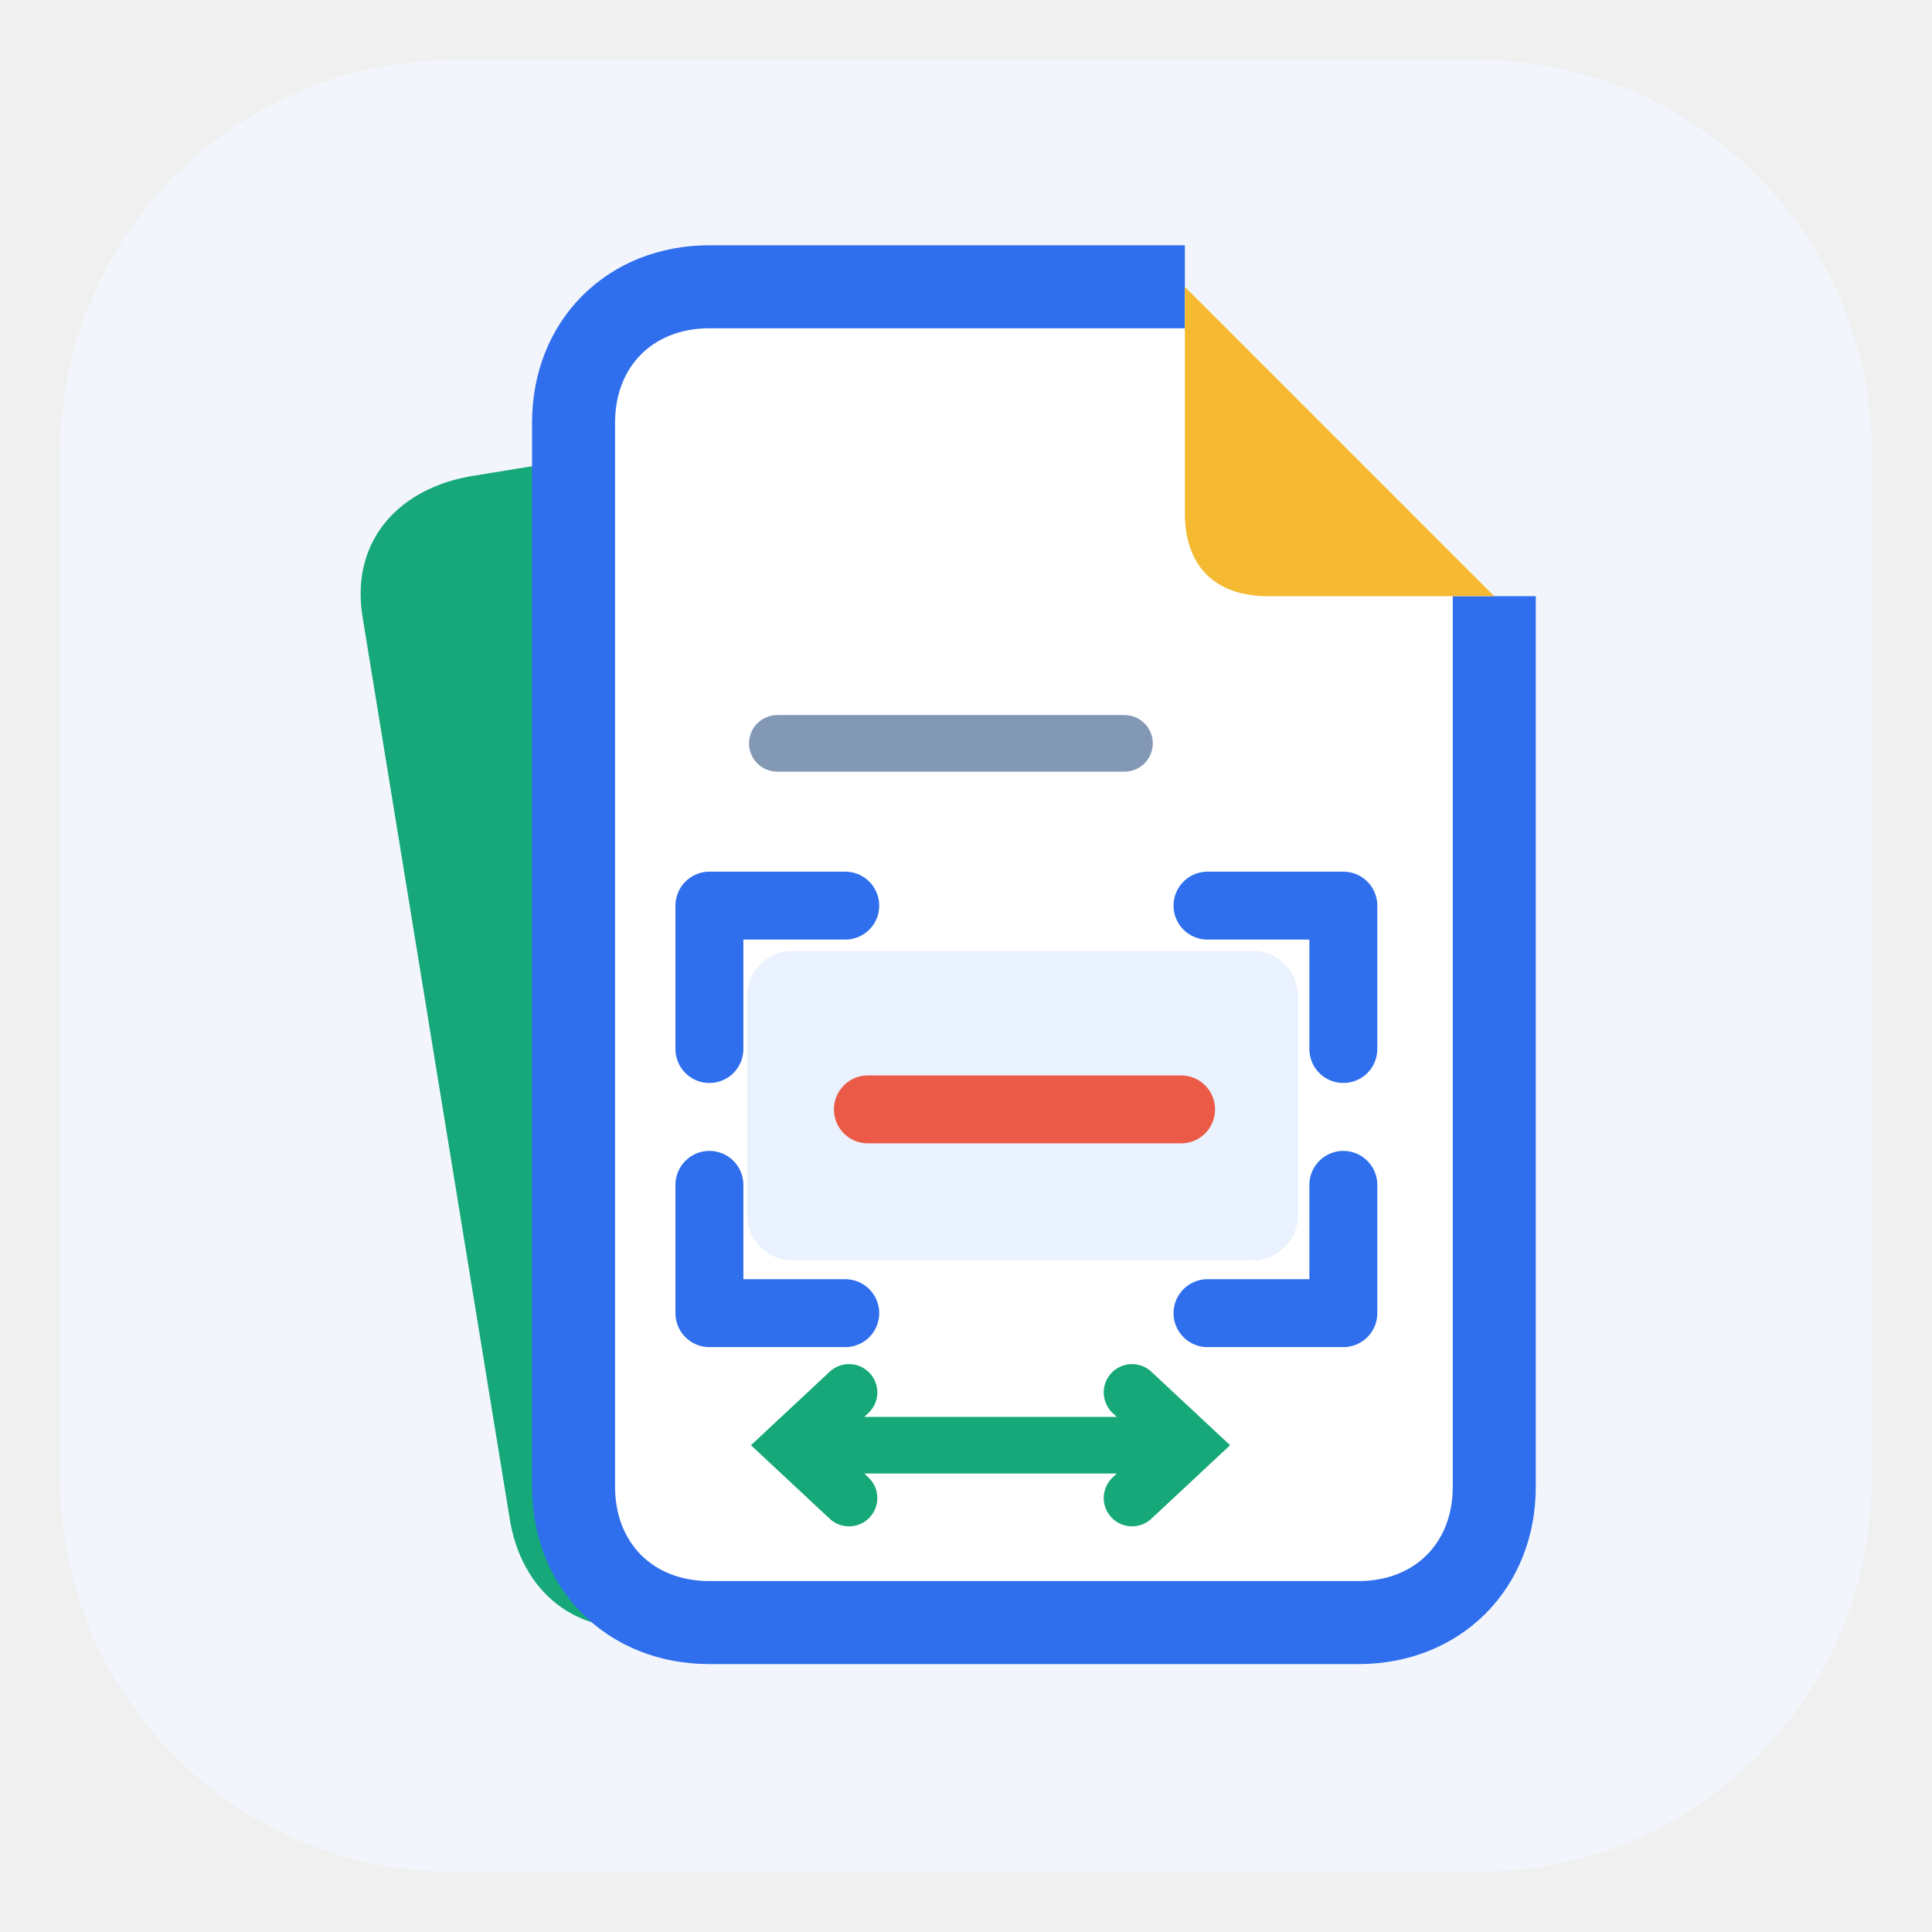
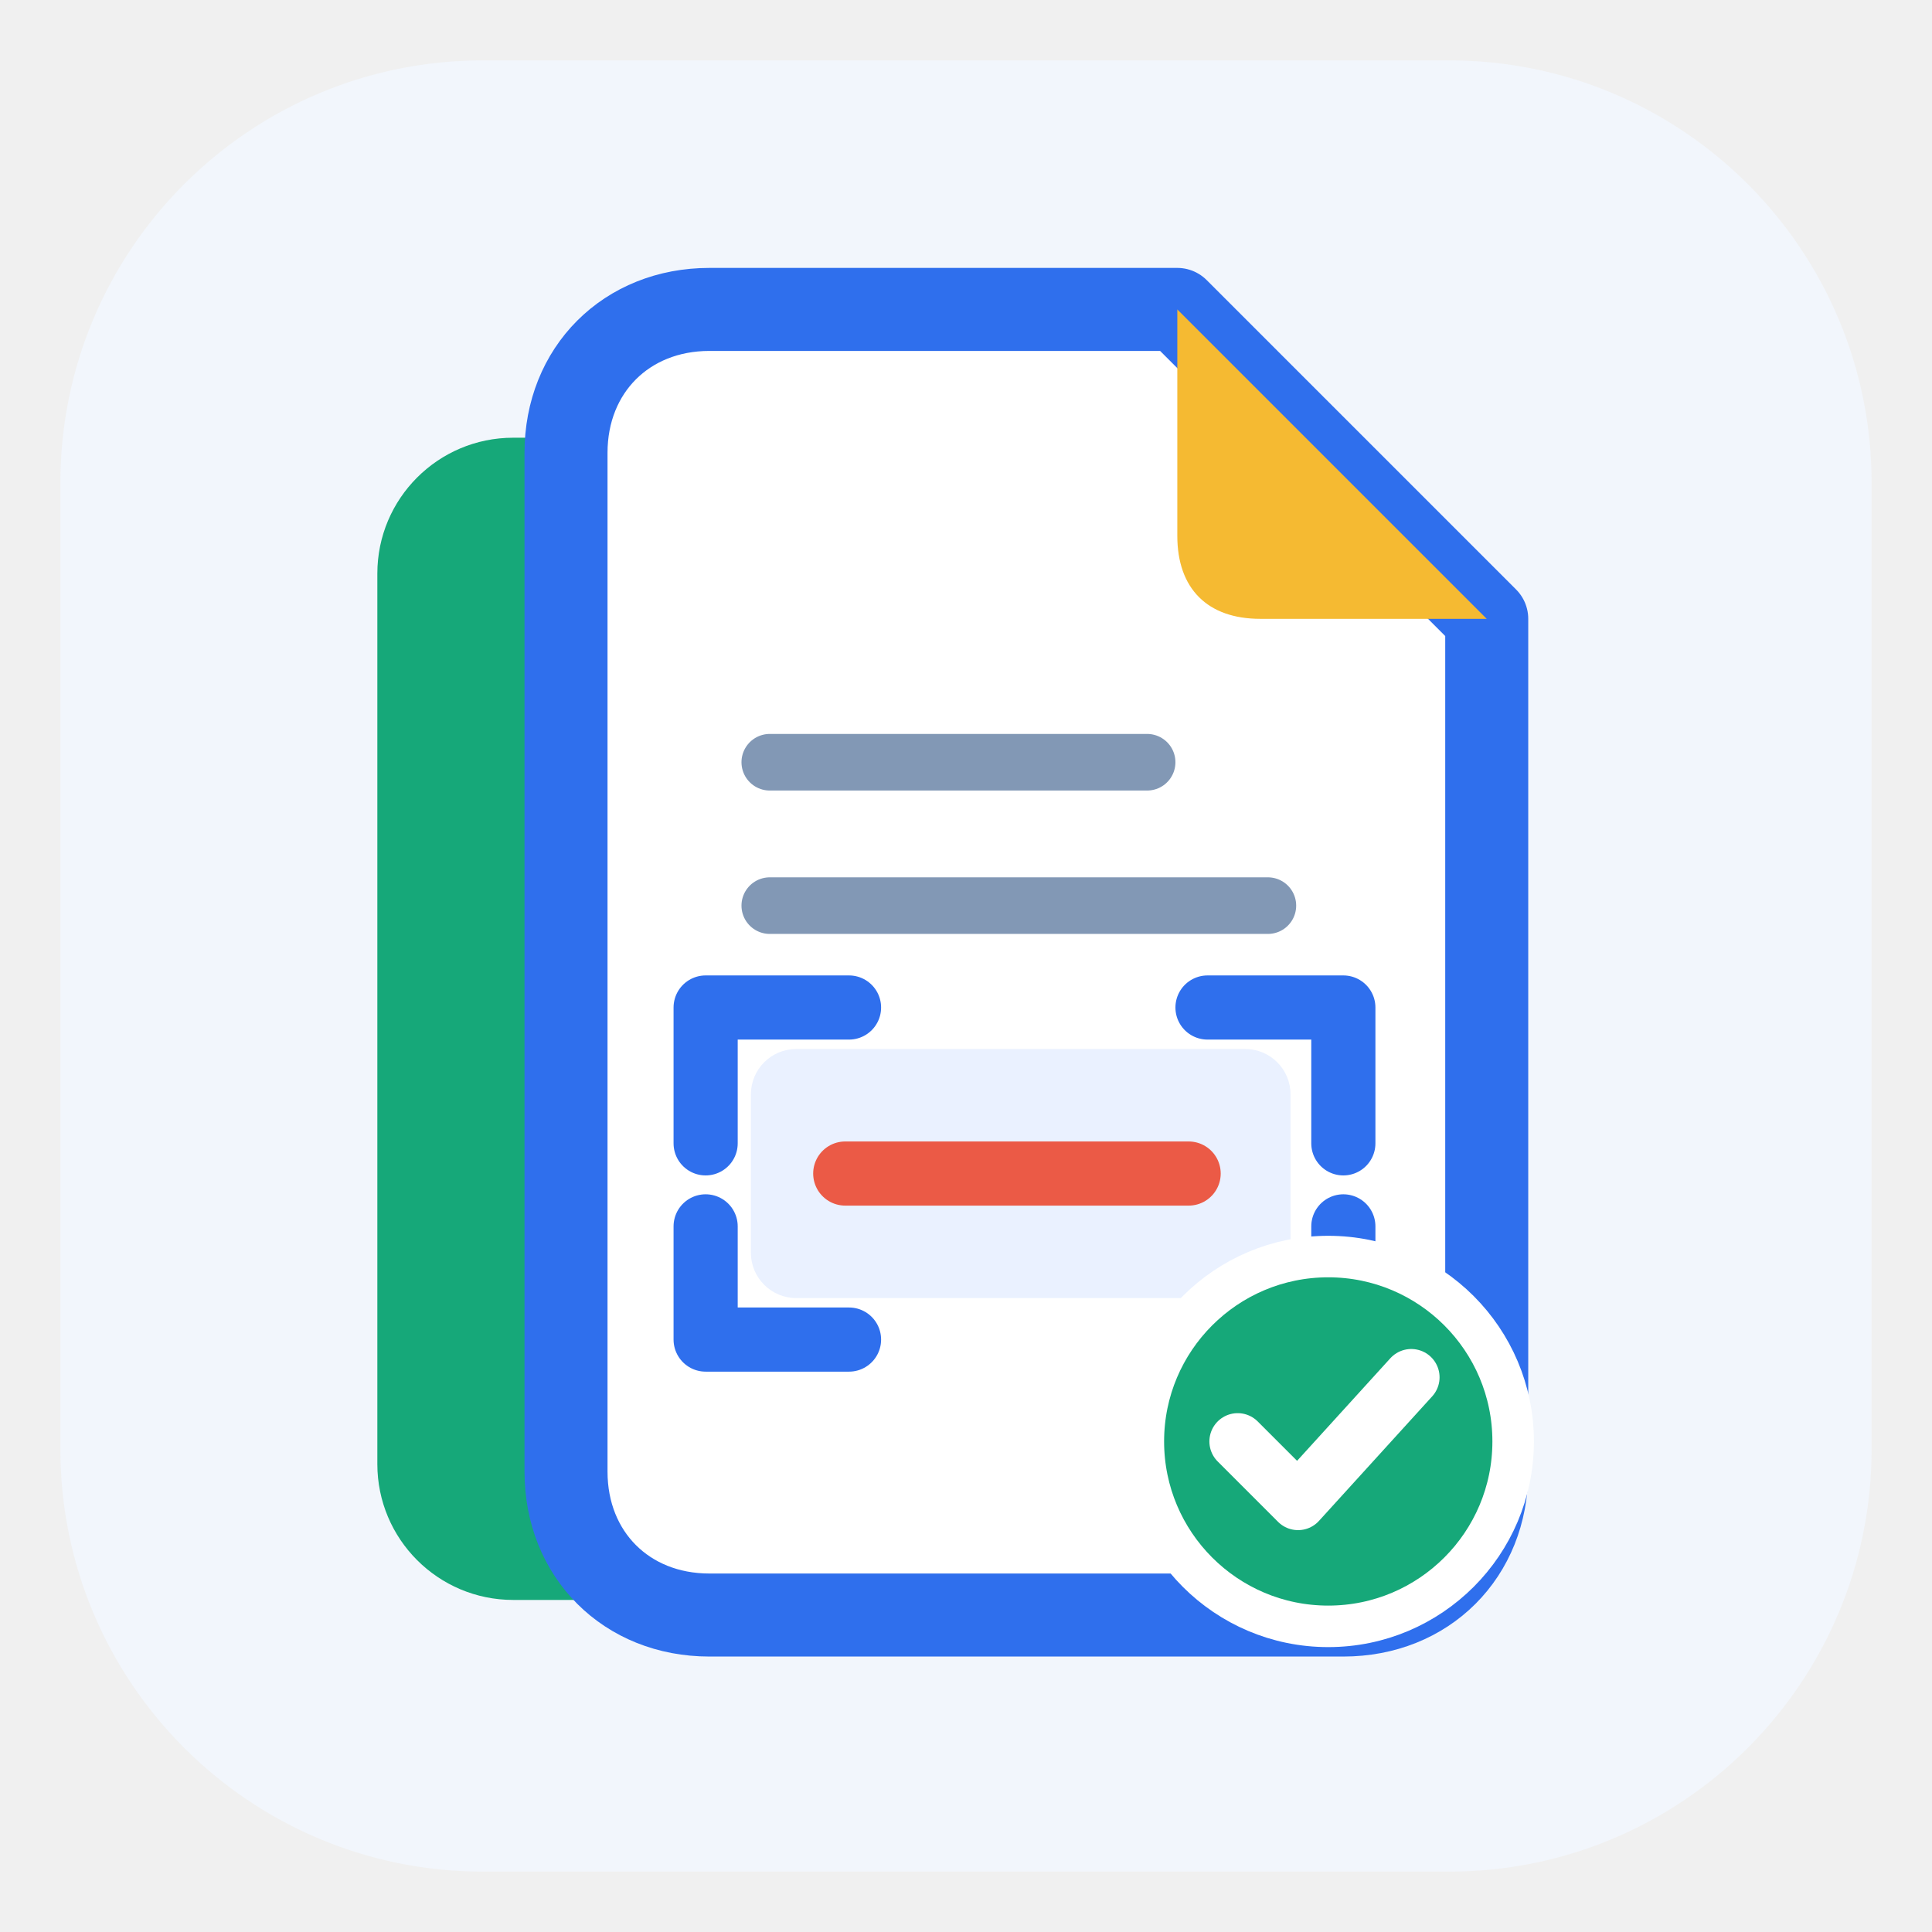
<svg xmlns="http://www.w3.org/2000/svg" width="512" height="512" viewBox="0 0 512 512">
-   <rect x="16" y="16" width="480" height="480" rx="104" fill="#f2f6fc" />
-   <path d="m126 126 172-28c20-3 34 9 37 28l39 239c3 20-9 35-29 38l-172 28c-20 3-35-9-38-29L96 163c-3-20 10-34 30-37Z" fill="#16a879" />
-   <path d="M188 76h126l82 82v236c0 21-15 36-36 36H188c-21 0-36-15-36-36V112c0-21 15-36 36-36Z" fill="#fff" />
-   <path d="M314 76H188c-21 0-36 15-36 36v282c0 21 15 36 36 36h172c21 0 36-15 36-36V158" fill="none" stroke="#2f6fed" stroke-width="22" stroke-linejoin="round" />
-   <path d="M314 76v60c0 14 8 22 22 22h60Z" fill="#f5ba32" />
-   <path d="M206 197h92" stroke="#8298b5" stroke-width="15" stroke-linecap="round" />
-   <rect x="198" y="252" width="146" height="82" rx="12" fill="#eaf1ff" />
-   <path d="M224 240h-36v38m132-38h36v38m-168 36v34h36m132-34v34h-36" fill="none" stroke="#2f6fed" stroke-width="18" stroke-linecap="round" stroke-linejoin="round" />
-   <path d="M230 294h83" stroke="#eb5a46" stroke-width="18" stroke-linecap="round" />
-   <path d="M210 383h105m-90-14-15 14 15 14m75-28 15 14-15 14" stroke="#16a879" stroke-width="15" stroke-linecap="round" />
+   <rect x="16" y="16" width="480" height="480" rx="112" fill="#f2f6fc" />
+   <rect x="100" y="116" width="240" height="308" rx="36" fill="#16a879" />
+   <path d="M188 82h124l82 82v226c0 22-16 38-38 38H188c-22 0-38-16-38-38V120c0-22 16-38 38-38Z" fill="#fff" stroke="#2f6fed" stroke-width="22" stroke-linejoin="round" />
+   <path d="M312 82v60c0 14 8 22 22 22h60Z" fill="#f5ba32" />
+   <path d="M204 202h100m-100 38h132" stroke="#8298b5" stroke-width="15" stroke-linecap="round" />
+   <rect x="199" y="278" width="143" height="66" rx="12" fill="#eaf1ff" />
+   <path d="M225 267h-38v36m133-36h36v36m-169 22v30h38m131-30v30h-36" fill="none" stroke="#2f6fed" stroke-width="17" stroke-linecap="round" stroke-linejoin="round" />
+   <path d="M224 311h91" stroke="#eb5a46" stroke-width="17" stroke-linecap="round" />
+   <circle cx="352" cy="382" r="49" fill="#16a879" stroke="#fff" stroke-width="11" />
+   <path d="m328 382 16 16 30-33" fill="none" stroke="#fff" stroke-width="15" stroke-linecap="round" stroke-linejoin="round" />
</svg>
